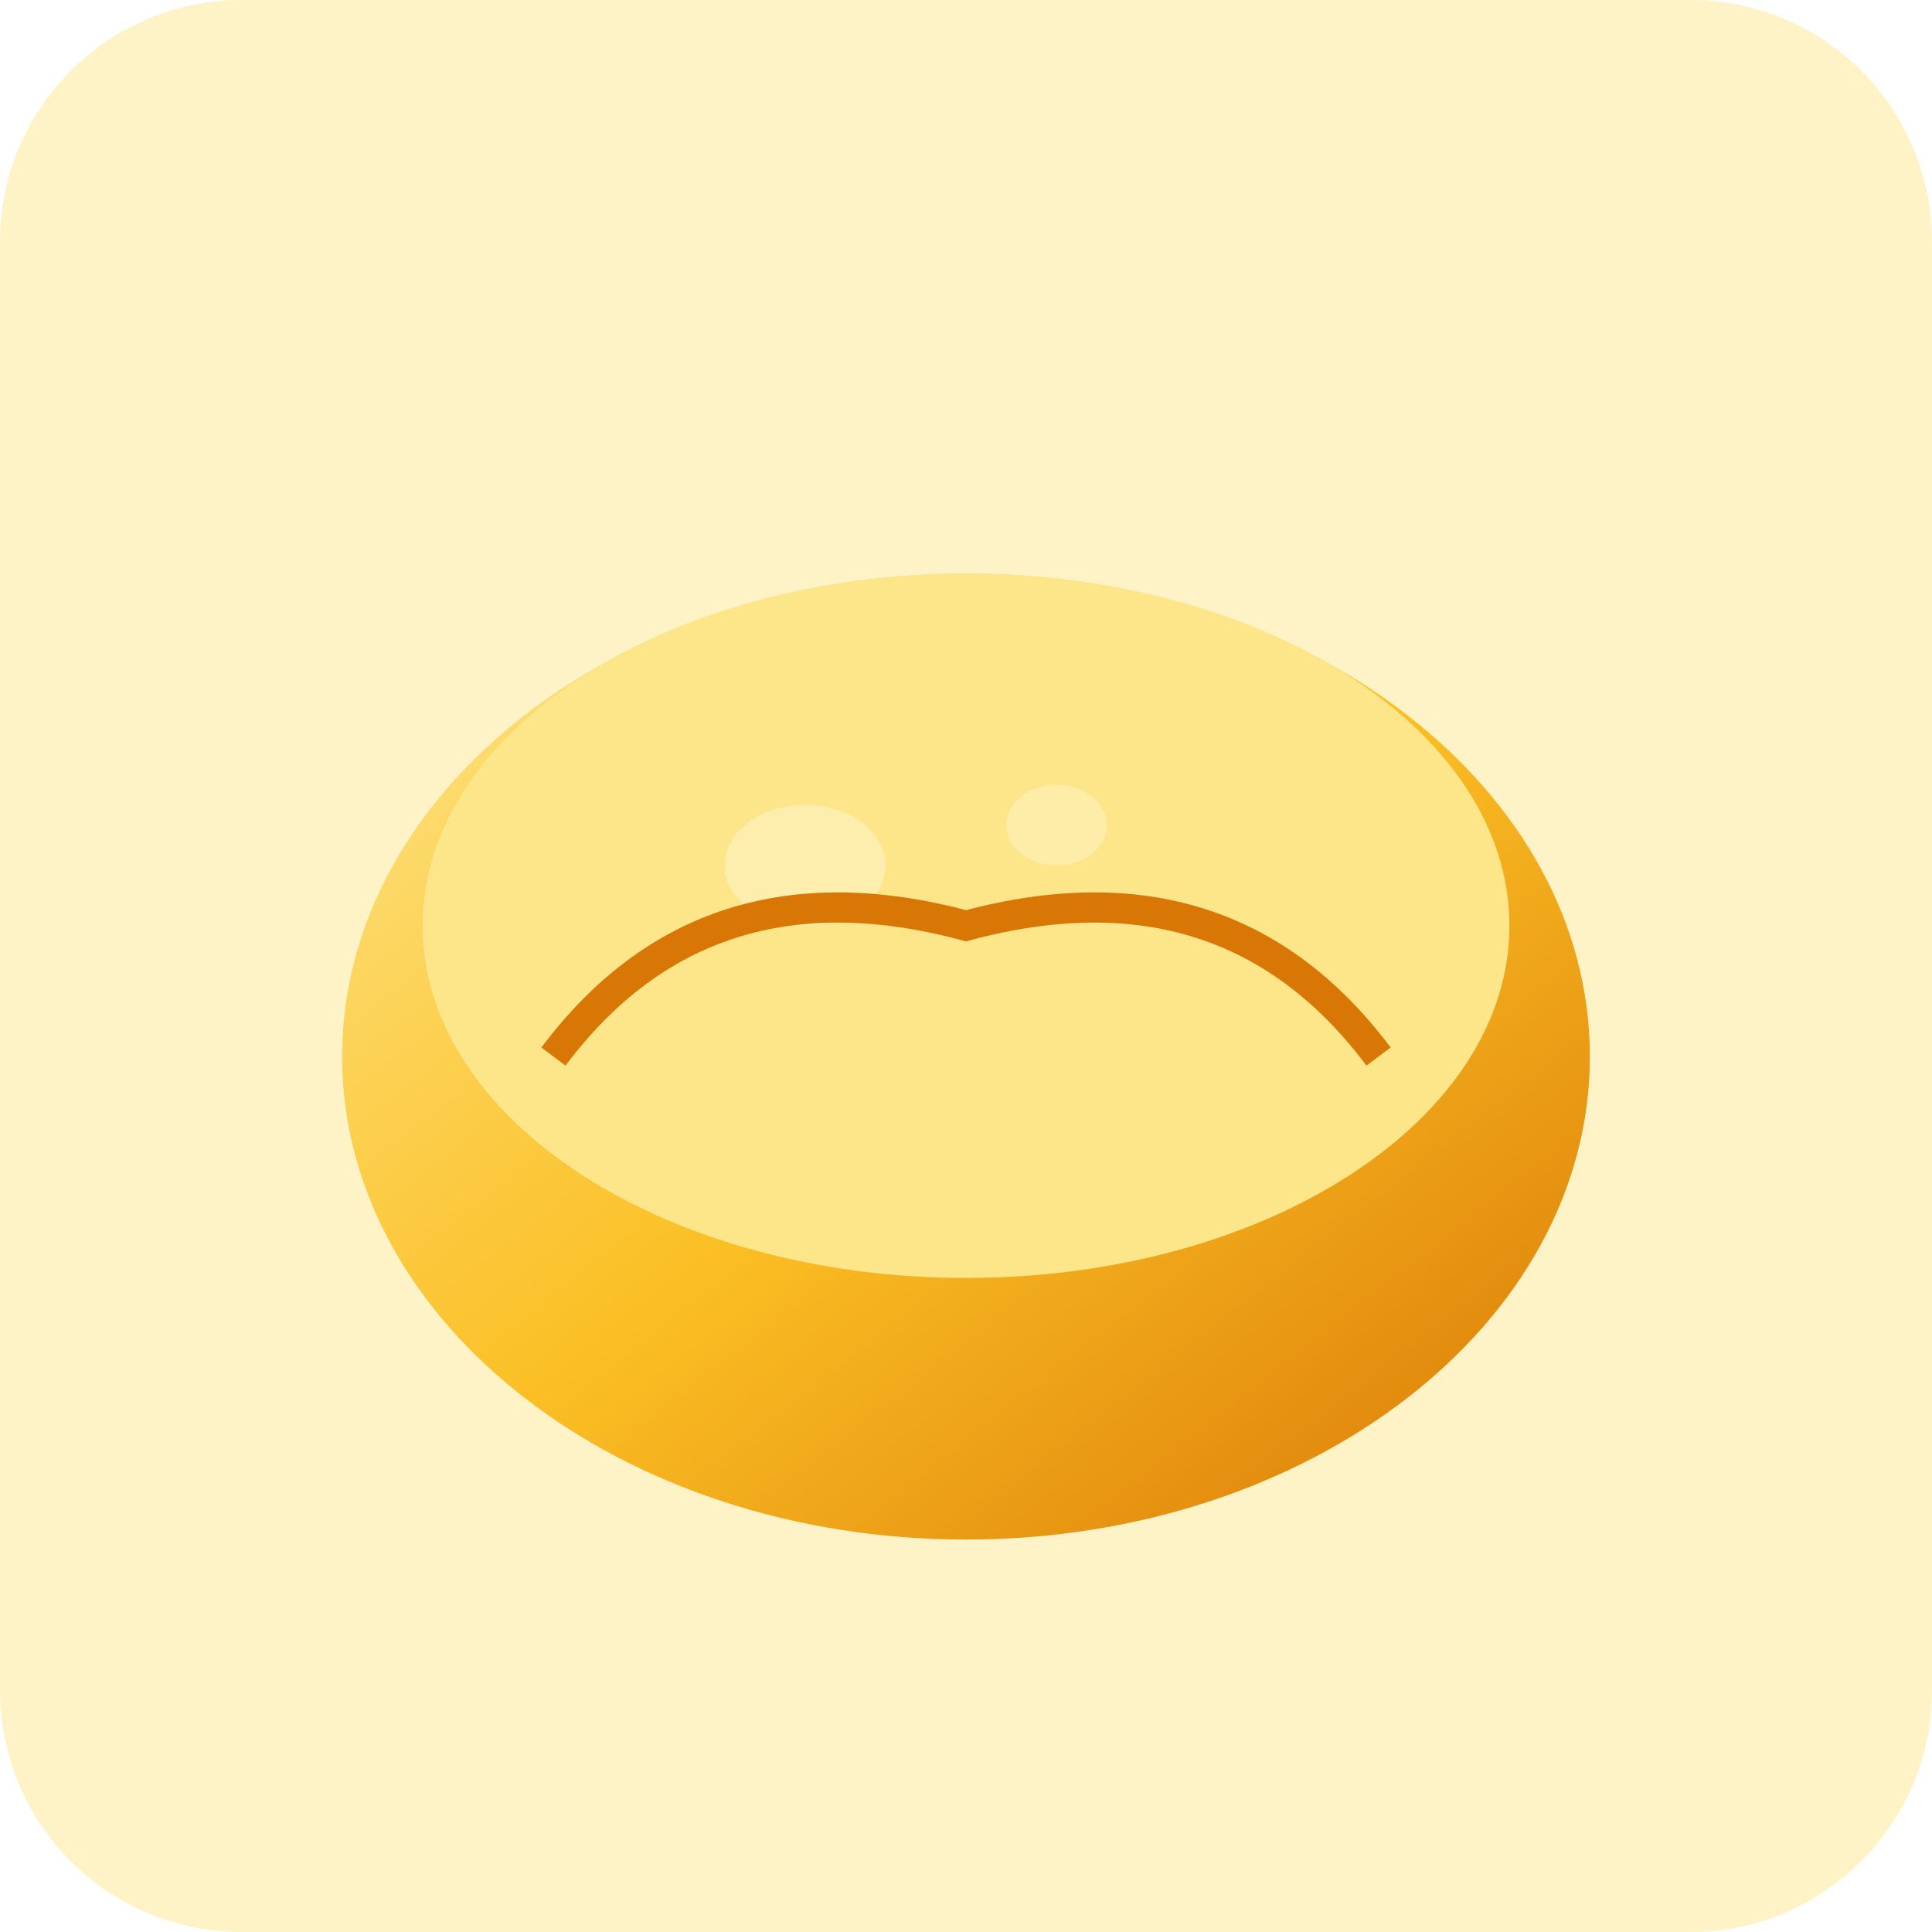
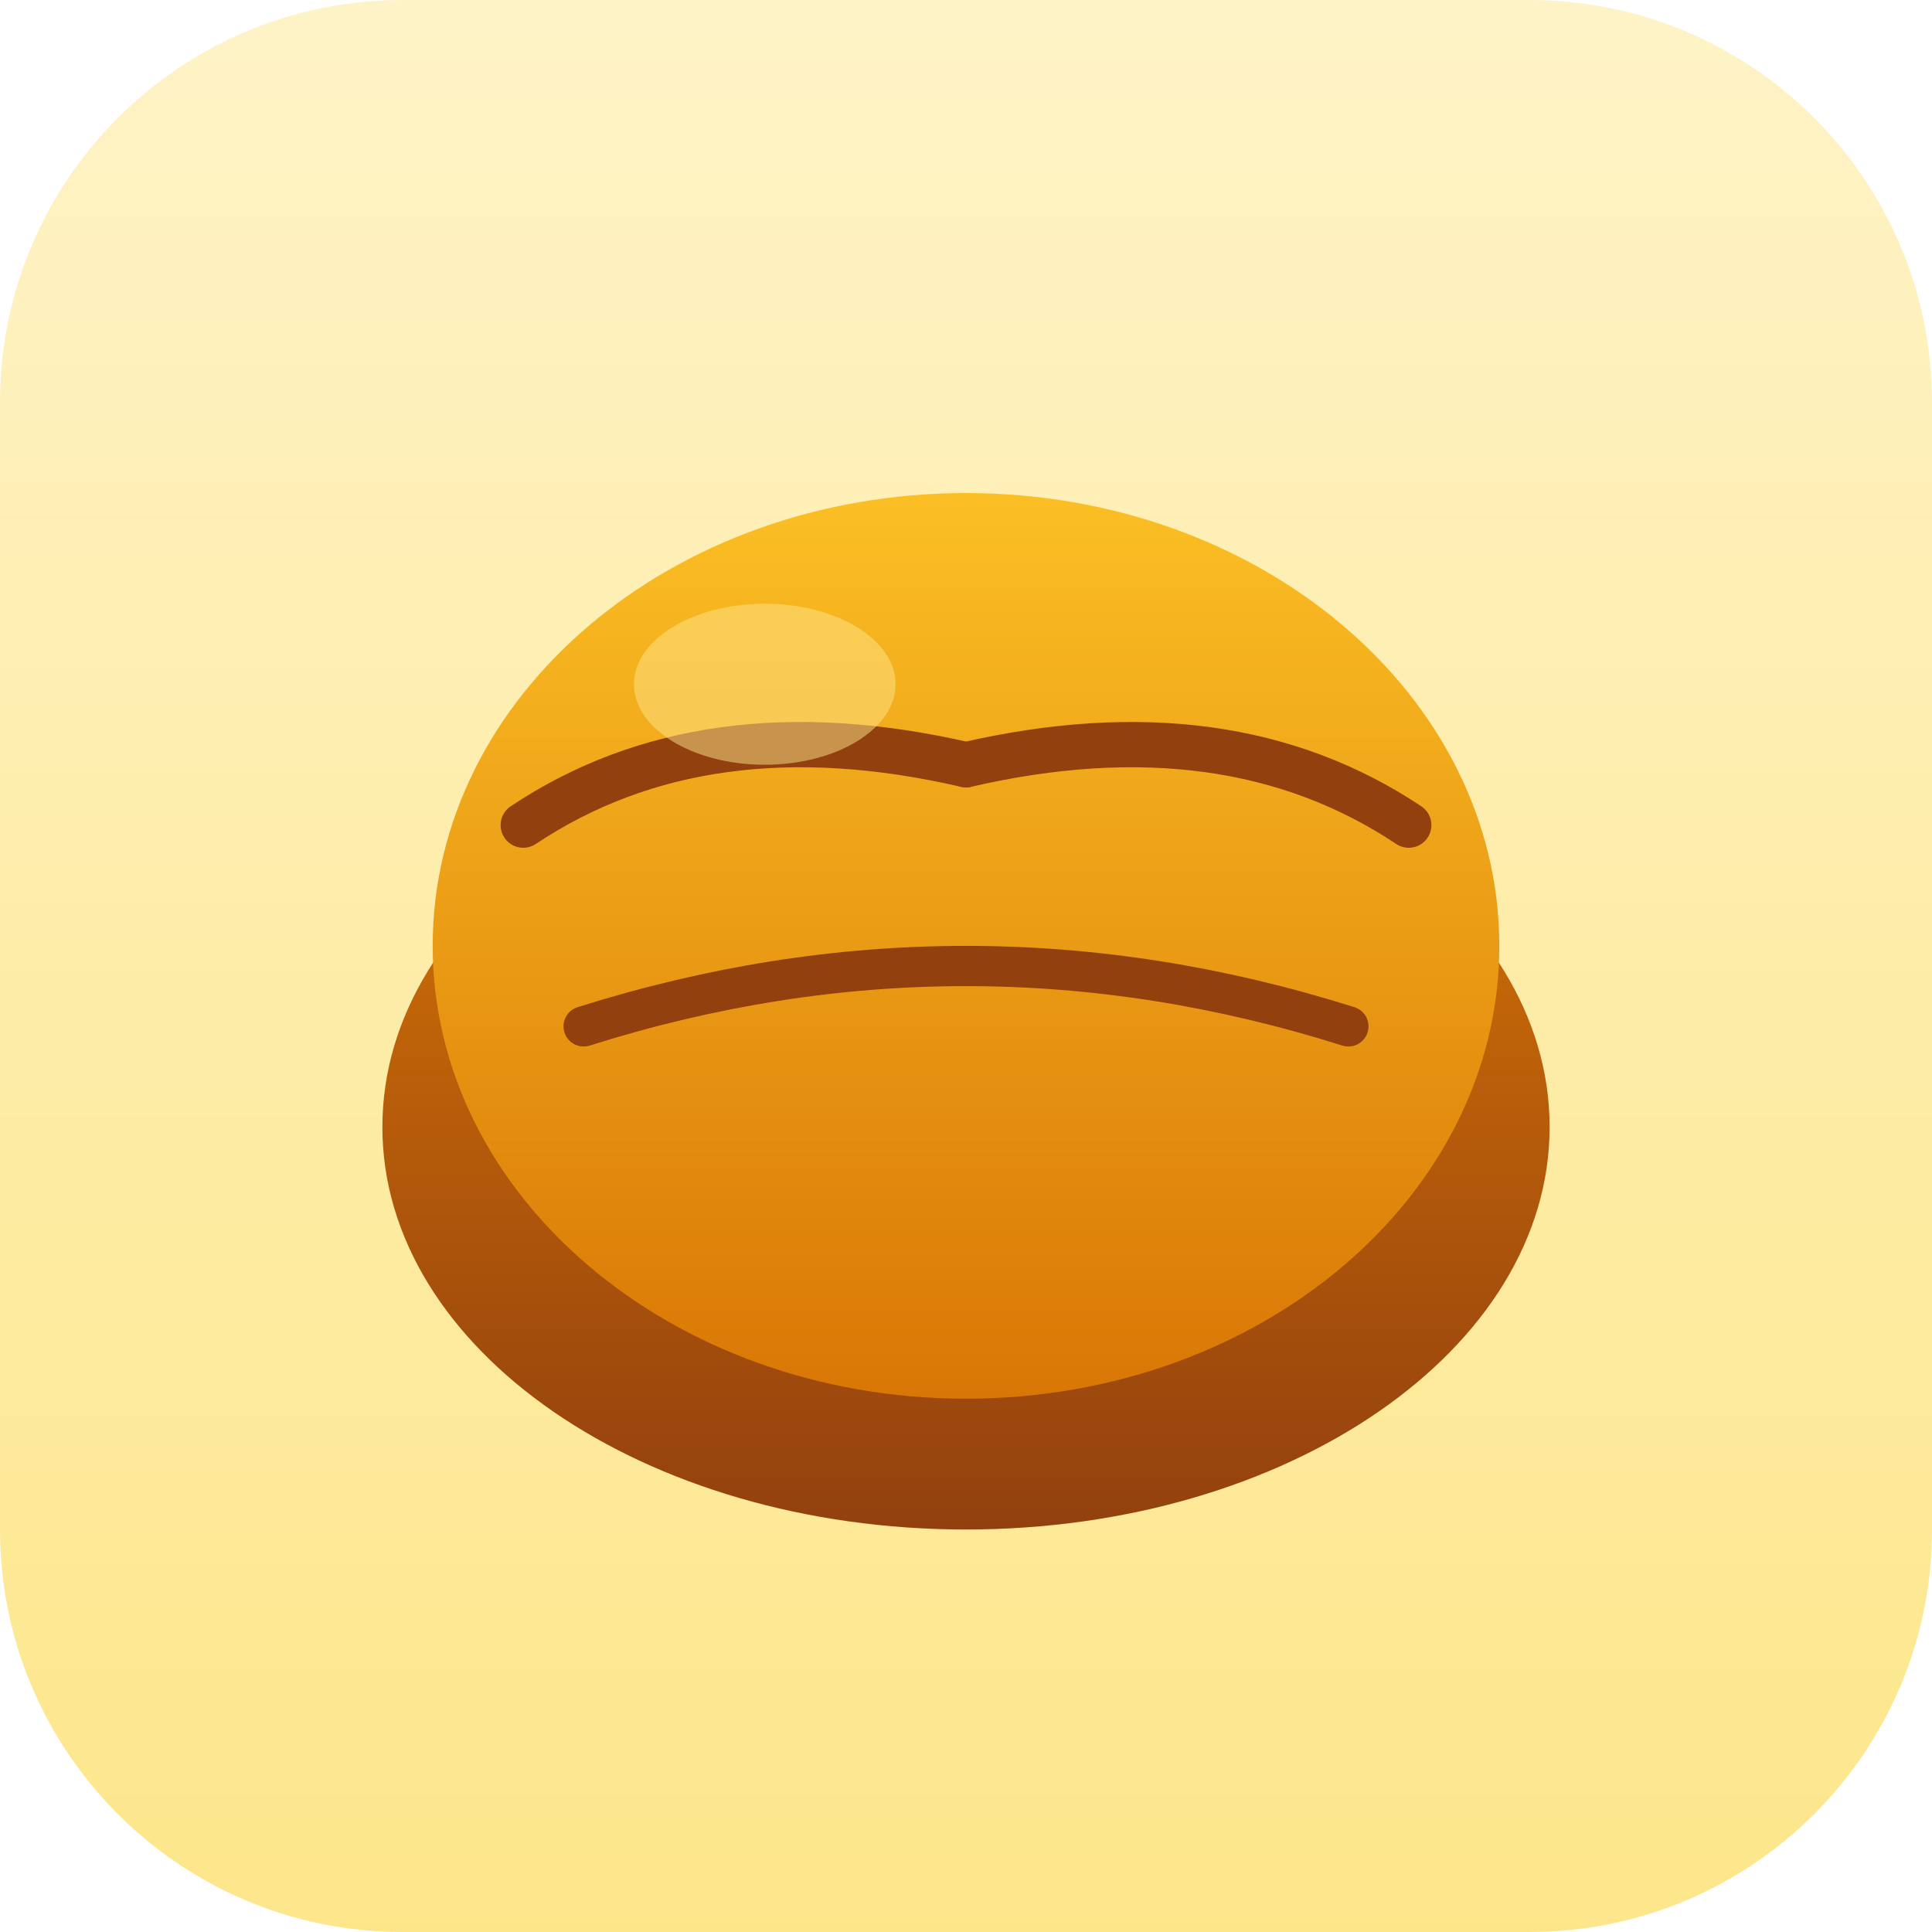
<svg xmlns="http://www.w3.org/2000/svg" viewBox="0 0 192 192">
  <defs>
-     <linearGradient id="breadGrad" x1="0%" y1="0%" x2="100%" y2="100%">
-       <stop offset="0%" style="stop-color:#fde68a" />
-       <stop offset="50%" style="stop-color:#fbbf24" />
+     <linearGradient id="bg" x1="0%" y1="0%" x2="0%" y2="100%">
+       <stop offset="0%" style="stop-color:#fef3c7" />
+       <stop offset="100%" style="stop-color:#fde68a" />
+     </linearGradient>
+     <linearGradient id="crust" x1="0%" y1="0%" x2="0%" y2="100%">
+       <stop offset="0%" style="stop-color:#d97706" />
+       <stop offset="100%" style="stop-color:#92400e" />
+     </linearGradient>
+     <linearGradient id="top" x1="0%" y1="0%" x2="0%" y2="100%">
+       <stop offset="0%" style="stop-color:#fbbf24" />
      <stop offset="100%" style="stop-color:#d97706" />
    </linearGradient>
  </defs>
-   <rect width="192" height="192" rx="24" fill="#fef3c7" />
-   <ellipse cx="96" cy="105" rx="62" ry="48" fill="url(#breadGrad)" />
-   <ellipse cx="96" cy="92" rx="54" ry="35" fill="#fde68a" />
-   <ellipse cx="80" cy="86" rx="8" ry="6" fill="#fef3c7" opacity="0.6" />
-   <ellipse cx="105" cy="82" rx="5" ry="4" fill="#fef3c7" opacity="0.5" />
-   <path d="M55 105 Q70 85, 96 92 Q122 85, 137 105" stroke="#d97706" stroke-width="3" fill="none" />
+   <rect width="192" height="192" rx="40" fill="url(#bg)" />
+   <ellipse cx="96" cy="112" rx="58" ry="40" fill="url(#crust)" />
+   <ellipse cx="96" cy="94" rx="53" ry="45" fill="url(#top)" />
+   <path d="M52 82 Q70 70, 96 76" stroke="#92400e" stroke-width="4.5" fill="none" stroke-linecap="round" />
+   <path d="M96 76 Q122 70, 140 82" stroke="#92400e" stroke-width="4.5" fill="none" stroke-linecap="round" />
+   <path d="M58 102 Q96 90, 134 102" stroke="#92400e" stroke-width="4" fill="none" stroke-linecap="round" />
+   <ellipse cx="76" cy="68" rx="13" ry="8" fill="#fde68a" opacity="0.5" />
</svg>
